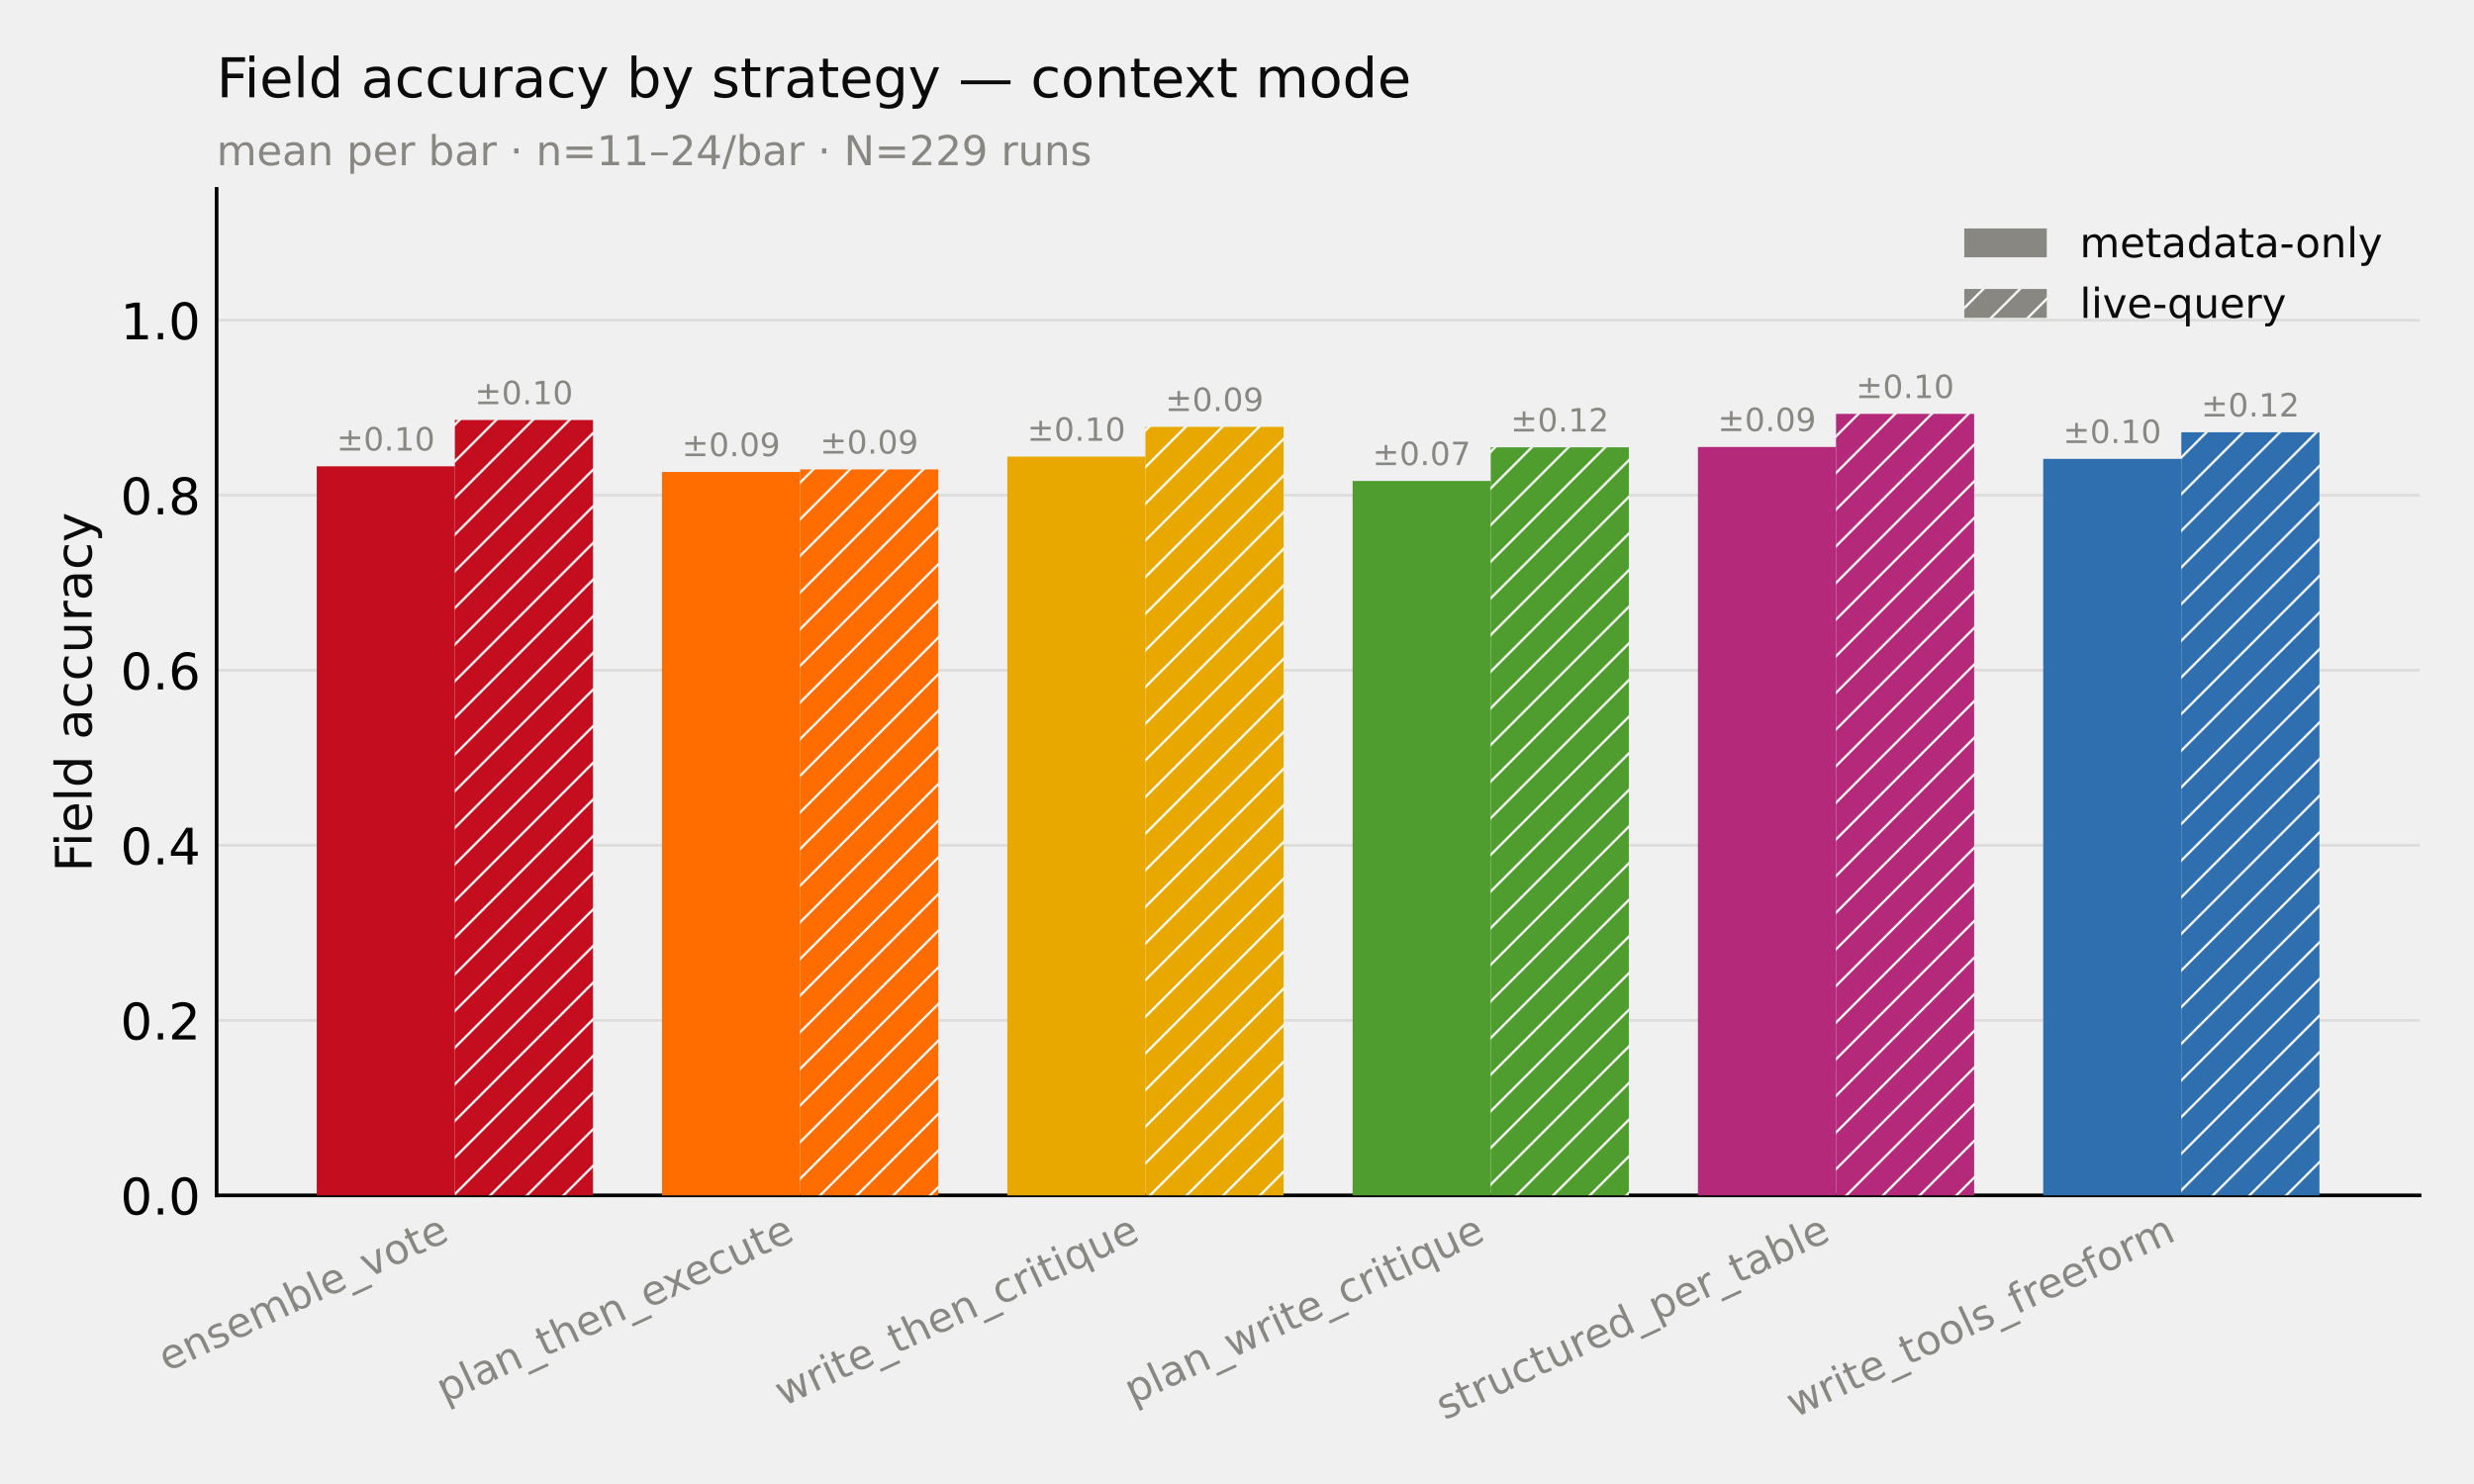
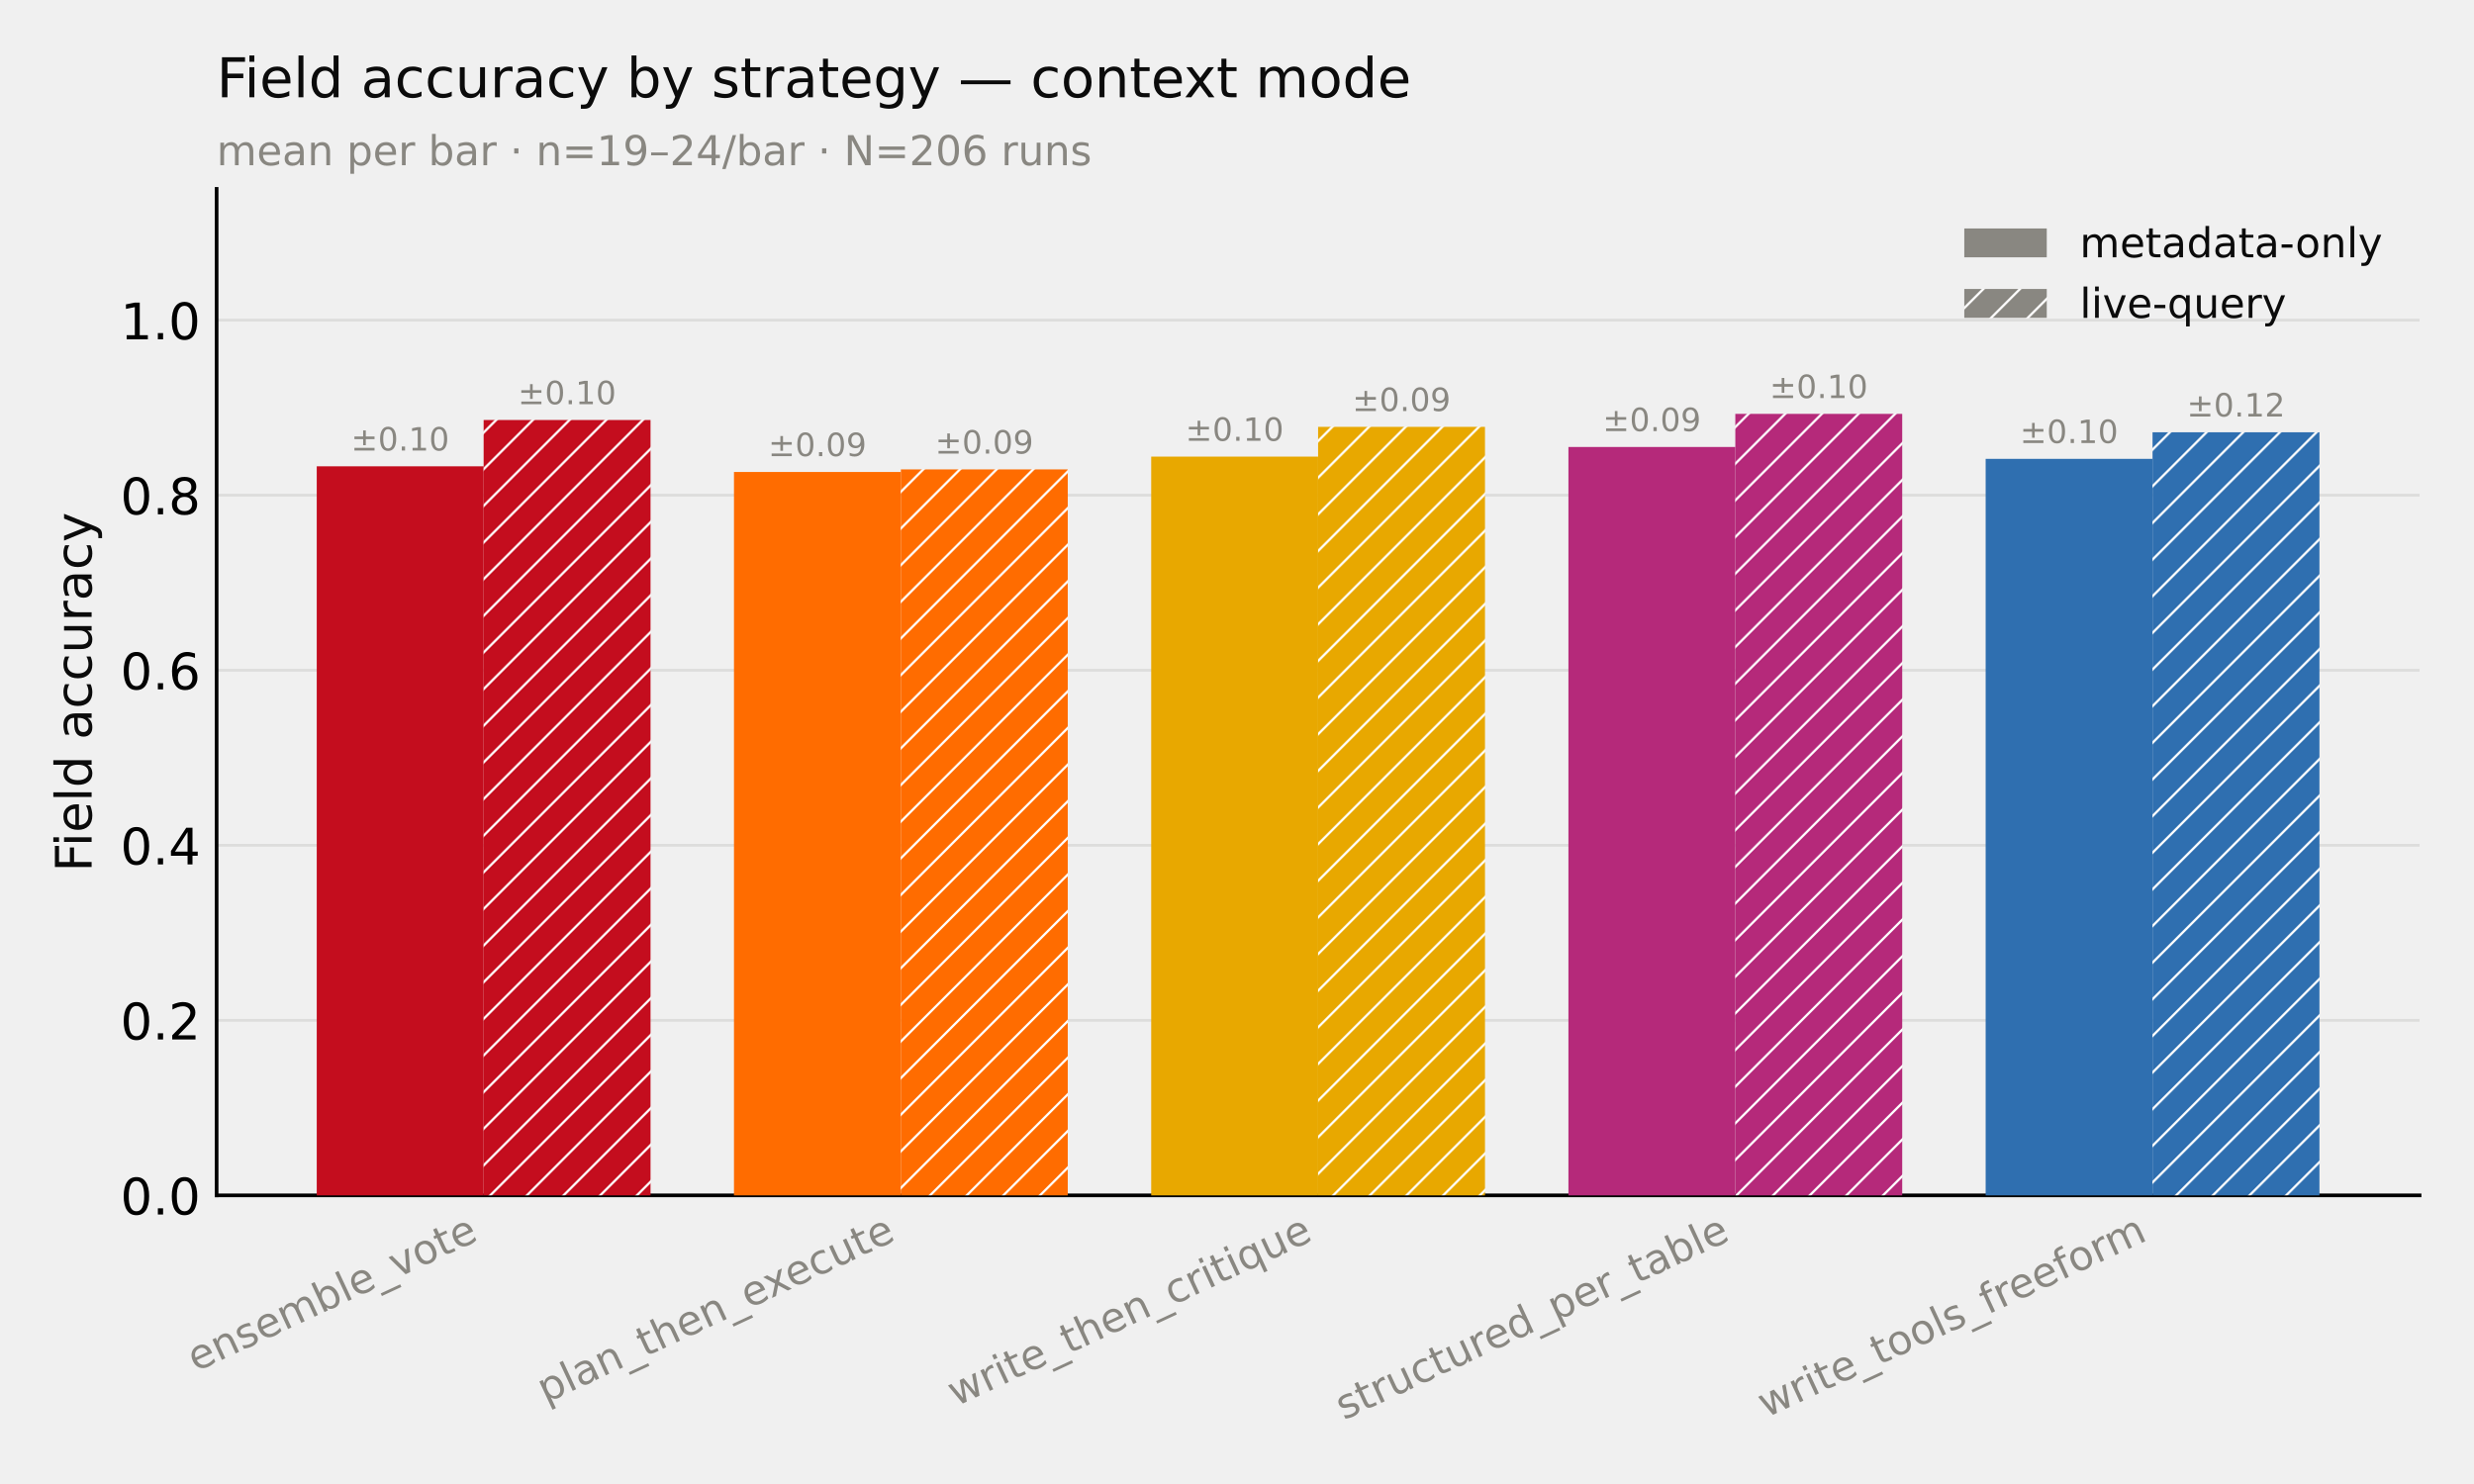
<svg xmlns="http://www.w3.org/2000/svg" width="540pt" height="324pt" viewBox="0 0 540 324" version="1.1">
  <defs>
    <style type="text/css">*{stroke-linejoin: round; stroke-linecap: butt}</style>
  </defs>
  <g id="figure_1">
    <g id="patch_1">
      <path d="M 0 324  L 540 324  L 540 0  L 0 0  L 0 324  z " style="fill: none" />
    </g>
    <g id="axes_1">
      <g id="patch_2">
        <path d="M 47.28 260.982  L 528.12 260.982  L 528.12 41.24  L 47.28 41.24  L 47.28 260.982  z " style="fill: none" />
      </g>
      <g id="matplotlib.axis_1">
        <g id="xtick_1">
          <g id="line2d_1" />
          <g id="text_1">
-             <text style="font-size: 9px; font-family: 'DejaVu Sans', 'Bitstream Vera Sans', 'Computer Modern Sans Serif', 'Lucida Grande', 'Verdana', 'Geneva', 'Lucid', 'Arial', 'Helvetica', 'Avant Garde', sans-serif; fill: #898781" transform="translate(36.40756 299.5812) rotate(-25)">ensemble_vote</text>
+             <text style="font-size: 9px; font-family: 'DejaVu Sans', 'Bitstream Vera Sans', 'Computer Modern Sans Serif', 'Lucida Grande', 'Verdana', 'Geneva', 'Lucid', 'Arial', 'Helvetica', 'Avant Garde', sans-serif; fill: #898781" transform="translate(42.68812 299.5812) rotate(-25)">ensemble_vote</text>
          </g>
        </g>
        <g id="xtick_2">
          <g id="line2d_2" />
          <g id="text_2">
-             <text style="font-size: 9px; font-family: 'DejaVu Sans', 'Bitstream Vera Sans', 'Computer Modern Sans Serif', 'Lucida Grande', 'Verdana', 'Geneva', 'Lucid', 'Arial', 'Helvetica', 'Avant Garde', sans-serif; fill: #898781" transform="translate(97.08959 306.4289) rotate(-25)">plan_then_execute</text>
+             <text style="font-size: 9px; font-family: 'DejaVu Sans', 'Bitstream Vera Sans', 'Computer Modern Sans Serif', 'Lucida Grande', 'Verdana', 'Geneva', 'Lucid', 'Arial', 'Helvetica', 'Avant Garde', sans-serif; fill: #898781" transform="translate(119.0716 306.4289) rotate(-25)">plan_then_execute</text>
          </g>
        </g>
        <g id="xtick_3">
          <g id="line2d_3" />
          <g id="text_3">
-             <text style="font-size: 9px; font-family: 'DejaVu Sans', 'Bitstream Vera Sans', 'Computer Modern Sans Serif', 'Lucida Grande', 'Verdana', 'Geneva', 'Lucid', 'Arial', 'Helvetica', 'Avant Garde', sans-serif; fill: #898781" transform="translate(170.9665 307.1236) rotate(-25)">write_then_critique</text>
+             <text style="font-size: 9px; font-family: 'DejaVu Sans', 'Bitstream Vera Sans', 'Computer Modern Sans Serif', 'Lucida Grande', 'Verdana', 'Geneva', 'Lucid', 'Arial', 'Helvetica', 'Avant Garde', sans-serif; fill: #898781" transform="translate(208.6499 307.1236) rotate(-25)">write_then_critique</text>
          </g>
        </g>
        <g id="xtick_4">
          <g id="line2d_4" />
          <g id="text_4">
-             <text style="font-size: 9px; font-family: 'DejaVu Sans', 'Bitstream Vera Sans', 'Computer Modern Sans Serif', 'Lucida Grande', 'Verdana', 'Geneva', 'Lucid', 'Arial', 'Helvetica', 'Avant Garde', sans-serif; fill: #898781" transform="translate(247.2764 306.6838) rotate(-25)">plan_write_critique</text>
+             <text style="font-size: 9px; font-family: 'DejaVu Sans', 'Bitstream Vera Sans', 'Computer Modern Sans Serif', 'Lucida Grande', 'Verdana', 'Geneva', 'Lucid', 'Arial', 'Helvetica', 'Avant Garde', sans-serif; fill: #898781" transform="translate(293.3163 310.1088) rotate(-25)">structured_per_table</text>
          </g>
        </g>
        <g id="xtick_5">
          <g id="line2d_5" />
          <g id="text_5">
-             <text style="font-size: 9px; font-family: 'DejaVu Sans', 'Bitstream Vera Sans', 'Computer Modern Sans Serif', 'Lucida Grande', 'Verdana', 'Geneva', 'Lucid', 'Arial', 'Helvetica', 'Avant Garde', sans-serif; fill: #898781" transform="translate(315.2982 310.1088) rotate(-25)">structured_per_table</text>
-           </g>
-         </g>
-         <g id="xtick_6">
-           <g id="line2d_6" />
-           <g id="text_6">
-             <text style="font-size: 9px; font-family: 'DejaVu Sans', 'Bitstream Vera Sans', 'Computer Modern Sans Serif', 'Lucida Grande', 'Verdana', 'Geneva', 'Lucid', 'Arial', 'Helvetica', 'Avant Garde', sans-serif; fill: #898781" transform="translate(391.7649 309.5959) rotate(-25)">write_tools_freeform</text>
+             <text style="font-size: 9px; font-family: 'DejaVu Sans', 'Bitstream Vera Sans', 'Computer Modern Sans Serif', 'Lucida Grande', 'Verdana', 'Geneva', 'Lucid', 'Arial', 'Helvetica', 'Avant Garde', sans-serif; fill: #898781" transform="translate(385.4843 309.5959) rotate(-25)">write_tools_freeform</text>
          </g>
        </g>
      </g>
      <g id="matplotlib.axis_2">
        <g id="ytick_1">
-           <g id="line2d_7">
+           <g id="line2d_6">
            <path d="M 47.28 260.982  L 528.12 260.982  " clip-path="url(#pb5401969fd)" style="fill: none; stroke: #898781; stroke-opacity: 0.18; stroke-width: 0.6; stroke-linecap: square" />
          </g>
-           <g id="line2d_8" />
+           <g id="line2d_7" />
+           <g id="text_6">
+             <text style="font-size: 11px; font-family: 'DejaVu Sans', 'Bitstream Vera Sans', 'Computer Modern Sans Serif', 'Lucida Grande', 'Verdana', 'Geneva', 'Lucid', 'Arial', 'Helvetica', 'Avant Garde', sans-serif; text-anchor: end" x="43.78" y="265.161" transform="rotate(-0 43.78 265.1614)">0.0</text>
+           </g>
+         </g>
+         <g id="ytick_2">
+           <g id="line2d_8">
+             <path d="M 47.28 222.766  L 528.12 222.766  " clip-path="url(#pb5401969fd)" style="fill: none; stroke: #898781; stroke-opacity: 0.18; stroke-width: 0.6; stroke-linecap: square" />
+           </g>
+           <g id="line2d_9" />
          <g id="text_7">
-             <text style="font-size: 11px; font-family: 'DejaVu Sans', 'Bitstream Vera Sans', 'Computer Modern Sans Serif', 'Lucida Grande', 'Verdana', 'Geneva', 'Lucid', 'Arial', 'Helvetica', 'Avant Garde', sans-serif; text-anchor: end" x="43.78" y="265.161" transform="rotate(-0 43.78 265.1614)">0.0</text>
-           </g>
-         </g>
-         <g id="ytick_2">
-           <g id="line2d_9">
-             <path d="M 47.28 222.766  L 528.12 222.766  " clip-path="url(#pb5401969fd)" style="fill: none; stroke: #898781; stroke-opacity: 0.18; stroke-width: 0.6; stroke-linecap: square" />
-           </g>
-           <g id="line2d_10" />
+             <text style="font-size: 11px; font-family: 'DejaVu Sans', 'Bitstream Vera Sans', 'Computer Modern Sans Serif', 'Lucida Grande', 'Verdana', 'Geneva', 'Lucid', 'Arial', 'Helvetica', 'Avant Garde', sans-serif; text-anchor: end" x="43.78" y="226.945" transform="rotate(-0 43.78 226.9453)">0.2</text>
+           </g>
+         </g>
+         <g id="ytick_3">
+           <g id="line2d_10">
+             <path d="M 47.28 184.55  L 528.12 184.55  " clip-path="url(#pb5401969fd)" style="fill: none; stroke: #898781; stroke-opacity: 0.18; stroke-width: 0.6; stroke-linecap: square" />
+           </g>
+           <g id="line2d_11" />
          <g id="text_8">
-             <text style="font-size: 11px; font-family: 'DejaVu Sans', 'Bitstream Vera Sans', 'Computer Modern Sans Serif', 'Lucida Grande', 'Verdana', 'Geneva', 'Lucid', 'Arial', 'Helvetica', 'Avant Garde', sans-serif; text-anchor: end" x="43.78" y="226.945" transform="rotate(-0 43.78 226.9453)">0.2</text>
-           </g>
-         </g>
-         <g id="ytick_3">
-           <g id="line2d_11">
-             <path d="M 47.28 184.55  L 528.12 184.55  " clip-path="url(#pb5401969fd)" style="fill: none; stroke: #898781; stroke-opacity: 0.18; stroke-width: 0.6; stroke-linecap: square" />
-           </g>
-           <g id="line2d_12" />
+             <text style="font-size: 11px; font-family: 'DejaVu Sans', 'Bitstream Vera Sans', 'Computer Modern Sans Serif', 'Lucida Grande', 'Verdana', 'Geneva', 'Lucid', 'Arial', 'Helvetica', 'Avant Garde', sans-serif; text-anchor: end" x="43.78" y="188.729" transform="rotate(-0 43.78 188.7293)">0.4</text>
+           </g>
+         </g>
+         <g id="ytick_4">
+           <g id="line2d_12">
+             <path d="M 47.28 146.334  L 528.12 146.334  " clip-path="url(#pb5401969fd)" style="fill: none; stroke: #898781; stroke-opacity: 0.18; stroke-width: 0.6; stroke-linecap: square" />
+           </g>
+           <g id="line2d_13" />
          <g id="text_9">
-             <text style="font-size: 11px; font-family: 'DejaVu Sans', 'Bitstream Vera Sans', 'Computer Modern Sans Serif', 'Lucida Grande', 'Verdana', 'Geneva', 'Lucid', 'Arial', 'Helvetica', 'Avant Garde', sans-serif; text-anchor: end" x="43.78" y="188.729" transform="rotate(-0 43.78 188.7293)">0.4</text>
-           </g>
-         </g>
-         <g id="ytick_4">
-           <g id="line2d_13">
-             <path d="M 47.28 146.334  L 528.12 146.334  " clip-path="url(#pb5401969fd)" style="fill: none; stroke: #898781; stroke-opacity: 0.18; stroke-width: 0.6; stroke-linecap: square" />
-           </g>
-           <g id="line2d_14" />
+             <text style="font-size: 11px; font-family: 'DejaVu Sans', 'Bitstream Vera Sans', 'Computer Modern Sans Serif', 'Lucida Grande', 'Verdana', 'Geneva', 'Lucid', 'Arial', 'Helvetica', 'Avant Garde', sans-serif; text-anchor: end" x="43.78" y="150.513" transform="rotate(-0 43.78 150.5133)">0.6</text>
+           </g>
+         </g>
+         <g id="ytick_5">
+           <g id="line2d_14">
+             <path d="M 47.28 108.118  L 528.12 108.118  " clip-path="url(#pb5401969fd)" style="fill: none; stroke: #898781; stroke-opacity: 0.18; stroke-width: 0.6; stroke-linecap: square" />
+           </g>
+           <g id="line2d_15" />
          <g id="text_10">
-             <text style="font-size: 11px; font-family: 'DejaVu Sans', 'Bitstream Vera Sans', 'Computer Modern Sans Serif', 'Lucida Grande', 'Verdana', 'Geneva', 'Lucid', 'Arial', 'Helvetica', 'Avant Garde', sans-serif; text-anchor: end" x="43.78" y="150.513" transform="rotate(-0 43.78 150.5133)">0.6</text>
-           </g>
-         </g>
-         <g id="ytick_5">
-           <g id="line2d_15">
-             <path d="M 47.28 108.118  L 528.12 108.118  " clip-path="url(#pb5401969fd)" style="fill: none; stroke: #898781; stroke-opacity: 0.18; stroke-width: 0.6; stroke-linecap: square" />
-           </g>
-           <g id="line2d_16" />
+             <text style="font-size: 11px; font-family: 'DejaVu Sans', 'Bitstream Vera Sans', 'Computer Modern Sans Serif', 'Lucida Grande', 'Verdana', 'Geneva', 'Lucid', 'Arial', 'Helvetica', 'Avant Garde', sans-serif; text-anchor: end" x="43.78" y="112.297" transform="rotate(-0 43.78 112.2972)">0.8</text>
+           </g>
+         </g>
+         <g id="ytick_6">
+           <g id="line2d_16">
+             <path d="M 47.28 69.902  L 528.12 69.902  " clip-path="url(#pb5401969fd)" style="fill: none; stroke: #898781; stroke-opacity: 0.18; stroke-width: 0.6; stroke-linecap: square" />
+           </g>
+           <g id="line2d_17" />
          <g id="text_11">
-             <text style="font-size: 11px; font-family: 'DejaVu Sans', 'Bitstream Vera Sans', 'Computer Modern Sans Serif', 'Lucida Grande', 'Verdana', 'Geneva', 'Lucid', 'Arial', 'Helvetica', 'Avant Garde', sans-serif; text-anchor: end" x="43.78" y="112.297" transform="rotate(-0 43.78 112.2972)">0.8</text>
-           </g>
-         </g>
-         <g id="ytick_6">
-           <g id="line2d_17">
-             <path d="M 47.28 69.902  L 528.12 69.902  " clip-path="url(#pb5401969fd)" style="fill: none; stroke: #898781; stroke-opacity: 0.18; stroke-width: 0.6; stroke-linecap: square" />
-           </g>
-           <g id="line2d_18" />
-           <g id="text_12">
            <text style="font-size: 11px; font-family: 'DejaVu Sans', 'Bitstream Vera Sans', 'Computer Modern Sans Serif', 'Lucida Grande', 'Verdana', 'Geneva', 'Lucid', 'Arial', 'Helvetica', 'Avant Garde', sans-serif; text-anchor: end" x="43.78" y="74.081" transform="rotate(-0 43.78 74.08117)">1.0</text>
          </g>
        </g>
-         <g id="text_13">
+         <g id="text_12">
          <text style="font-size: 11px; font-family: 'DejaVu Sans', 'Bitstream Vera Sans', 'Computer Modern Sans Serif', 'Lucida Grande', 'Verdana', 'Geneva', 'Lucid', 'Arial', 'Helvetica', 'Avant Garde', sans-serif; text-anchor: middle; fill: #0b0b0b" x="19.999" y="151.111" transform="rotate(-90 19.99891 151.1111)">Field accuracy</text>
        </g>
      </g>
      <g id="patch_3">
        <path d="M 47.28 260.982  L 47.28 41.24  " style="fill: none; stroke: #000000; stroke-width: 0.8; stroke-linejoin: miter; stroke-linecap: square" />
      </g>
      <g id="patch_4">
        <path d="M 47.28 260.982  L 528.12 260.982  " style="fill: none; stroke: #000000; stroke-width: 0.8; stroke-linejoin: miter; stroke-linecap: square" />
      </g>
      <g id="patch_5">
-         <path d="M 69.136 260.982  L 99.283 260.982  L 99.283 101.814  L 69.136 101.814  z " clip-path="url(#pb5401969fd)" style="fill: #c40d1e" />
+         <path d="M 69.136 260.982  L 105.564 260.982  L 105.564 101.814  L 69.136 101.814  z " clip-path="url(#pb5401969fd)" style="fill: #c40d1e" />
      </g>
      <g id="patch_6">
-         <path d="M 144.503 260.982  L 174.65 260.982  L 174.65 103.04  L 144.503 103.04  z " clip-path="url(#pb5401969fd)" style="fill: #ff6c00" />
+         <path d="M 160.205 260.982  L 196.632 260.982  L 196.632 103.04  L 160.205 103.04  z " clip-path="url(#pb5401969fd)" style="fill: #ff6c00" />
      </g>
      <g id="patch_7">
-         <path d="M 219.87 260.982  L 250.017 260.982  L 250.017 99.697  L 219.87 99.697  z " clip-path="url(#pb5401969fd)" style="fill: #e8a800" />
+         <path d="M 251.273 260.982  L 287.7 260.982  L 287.7 99.697  L 251.273 99.697  z " clip-path="url(#pb5401969fd)" style="fill: #e8a800" />
      </g>
      <g id="patch_8">
-         <path d="M 295.237 260.982  L 325.383 260.982  L 325.383 104.999  L 295.237 104.999  z " clip-path="url(#pb5401969fd)" style="fill: #4f9d2e" />
+         <path d="M 342.341 260.982  L 378.768 260.982  L 378.768 97.582  L 342.341 97.582  z " clip-path="url(#pb5401969fd)" style="fill: #b5297a" />
      </g>
      <g id="patch_9">
-         <path d="M 370.603 260.982  L 400.75 260.982  L 400.75 97.582  L 370.603 97.582  z " clip-path="url(#pb5401969fd)" style="fill: #b5297a" />
+         <path d="M 433.409 260.982  L 469.836 260.982  L 469.836 100.183  L 433.409 100.183  z " clip-path="url(#pb5401969fd)" style="fill: #2f6fb0" />
      </g>
      <g id="patch_10">
-         <path d="M 445.97 260.982  L 476.117 260.982  L 476.117 100.183  L 445.97 100.183  z " clip-path="url(#pb5401969fd)" style="fill: #2f6fb0" />
+         <path d="M 105.564 260.982  L 141.991 260.982  L 141.991 91.702  L 105.564 91.702  z " clip-path="url(#pb5401969fd)" style="fill: url(#hd63238c60b)" />
      </g>
      <g id="patch_11">
-         <path d="M 99.283 260.982  L 129.43 260.982  L 129.43 91.702  L 99.283 91.702  z " clip-path="url(#pb5401969fd)" style="fill: url(#hd63238c60b)" />
+         <path d="M 196.632 260.982  L 233.059 260.982  L 233.059 102.484  L 196.632 102.484  z " clip-path="url(#pb5401969fd)" style="fill: url(#hb3a4e5a301)" />
      </g>
      <g id="patch_12">
-         <path d="M 174.65 260.982  L 204.797 260.982  L 204.797 102.484  L 174.65 102.484  z " clip-path="url(#pb5401969fd)" style="fill: url(#hb3a4e5a301)" />
+         <path d="M 287.7 260.982  L 324.127 260.982  L 324.127 93.195  L 287.7 93.195  z " clip-path="url(#pb5401969fd)" style="fill: url(#hf066d455e1)" />
      </g>
      <g id="patch_13">
-         <path d="M 250.017 260.982  L 280.163 260.982  L 280.163 93.195  L 250.017 93.195  z " clip-path="url(#pb5401969fd)" style="fill: url(#hf066d455e1)" />
+         <path d="M 378.768 260.982  L 415.195 260.982  L 415.195 90.361  L 378.768 90.361  z " clip-path="url(#pb5401969fd)" style="fill: url(#hbef05e4845)" />
      </g>
      <g id="patch_14">
-         <path d="M 325.383 260.982  L 355.53 260.982  L 355.53 97.662  L 325.383 97.662  z " clip-path="url(#pb5401969fd)" style="fill: url(#hd365b51f1d)" />
-       </g>
-       <g id="patch_15">
-         <path d="M 400.75 260.982  L 430.897 260.982  L 430.897 90.361  L 400.75 90.361  z " clip-path="url(#pb5401969fd)" style="fill: url(#hbef05e4845)" />
-       </g>
-       <g id="patch_16">
-         <path d="M 476.117 260.982  L 506.264 260.982  L 506.264 94.384  L 476.117 94.384  z " clip-path="url(#pb5401969fd)" style="fill: url(#h7c9b8da344)" />
+         <path d="M 469.836 260.982  L 506.264 260.982  L 506.264 94.384  L 469.836 94.384  z " clip-path="url(#pb5401969fd)" style="fill: url(#h7c9b8da344)" />
+       </g>
+       <g id="text_13">
+         <text style="font-size: 7px; font-family: 'DejaVu Sans', 'Bitstream Vera Sans', 'Computer Modern Sans Serif', 'Lucida Grande', 'Verdana', 'Geneva', 'Lucid', 'Arial', 'Helvetica', 'Avant Garde', sans-serif; text-anchor: middle; fill: #898781" x="87.35" y="98.358" transform="rotate(-0 87.35 98.35786)">±0.10</text>
      </g>
      <g id="text_14">
-         <text style="font-size: 7px; font-family: 'DejaVu Sans', 'Bitstream Vera Sans', 'Computer Modern Sans Serif', 'Lucida Grande', 'Verdana', 'Geneva', 'Lucid', 'Arial', 'Helvetica', 'Avant Garde', sans-serif; text-anchor: middle; fill: #898781" x="84.21" y="98.358" transform="rotate(-0 84.20972 98.35786)">±0.10</text>
+         <text style="font-size: 7px; font-family: 'DejaVu Sans', 'Bitstream Vera Sans', 'Computer Modern Sans Serif', 'Lucida Grande', 'Verdana', 'Geneva', 'Lucid', 'Arial', 'Helvetica', 'Avant Garde', sans-serif; text-anchor: middle; fill: #898781" x="178.418" y="99.584" transform="rotate(-0 178.4182 99.5838)">±0.09</text>
      </g>
      <g id="text_15">
-         <text style="font-size: 7px; font-family: 'DejaVu Sans', 'Bitstream Vera Sans', 'Computer Modern Sans Serif', 'Lucida Grande', 'Verdana', 'Geneva', 'Lucid', 'Arial', 'Helvetica', 'Avant Garde', sans-serif; text-anchor: middle; fill: #898781" x="159.576" y="99.584" transform="rotate(-0 159.5765 99.5838)">±0.09</text>
+         <text style="font-size: 7px; font-family: 'DejaVu Sans', 'Bitstream Vera Sans', 'Computer Modern Sans Serif', 'Lucida Grande', 'Verdana', 'Geneva', 'Lucid', 'Arial', 'Helvetica', 'Avant Garde', sans-serif; text-anchor: middle; fill: #898781" x="269.486" y="96.242" transform="rotate(-0 269.4864 96.24156)">±0.10</text>
      </g>
      <g id="text_16">
-         <text style="font-size: 7px; font-family: 'DejaVu Sans', 'Bitstream Vera Sans', 'Computer Modern Sans Serif', 'Lucida Grande', 'Verdana', 'Geneva', 'Lucid', 'Arial', 'Helvetica', 'Avant Garde', sans-serif; text-anchor: middle; fill: #898781" x="234.943" y="96.242" transform="rotate(-0 234.9433 96.24156)">±0.10</text>
+         <text style="font-size: 7px; font-family: 'DejaVu Sans', 'Bitstream Vera Sans', 'Computer Modern Sans Serif', 'Lucida Grande', 'Verdana', 'Geneva', 'Lucid', 'Arial', 'Helvetica', 'Avant Garde', sans-serif; text-anchor: middle; fill: #898781" x="360.555" y="94.126" transform="rotate(-0 360.5545 94.12618)">±0.09</text>
      </g>
      <g id="text_17">
-         <text style="font-size: 7px; font-family: 'DejaVu Sans', 'Bitstream Vera Sans', 'Computer Modern Sans Serif', 'Lucida Grande', 'Verdana', 'Geneva', 'Lucid', 'Arial', 'Helvetica', 'Avant Garde', sans-serif; text-anchor: middle; fill: #898781" x="310.31" y="101.543" transform="rotate(-0 310.31 101.5434)">±0.07</text>
+         <text style="font-size: 7px; font-family: 'DejaVu Sans', 'Bitstream Vera Sans', 'Computer Modern Sans Serif', 'Lucida Grande', 'Verdana', 'Geneva', 'Lucid', 'Arial', 'Helvetica', 'Avant Garde', sans-serif; text-anchor: middle; fill: #898781" x="451.623" y="96.727" transform="rotate(-0 451.6227 96.7275)">±0.10</text>
      </g>
      <g id="text_18">
-         <text style="font-size: 7px; font-family: 'DejaVu Sans', 'Bitstream Vera Sans', 'Computer Modern Sans Serif', 'Lucida Grande', 'Verdana', 'Geneva', 'Lucid', 'Arial', 'Helvetica', 'Avant Garde', sans-serif; text-anchor: middle; fill: #898781" x="385.677" y="94.126" transform="rotate(-0 385.6768 94.12618)">±0.09</text>
+         <text style="font-size: 7px; font-family: 'DejaVu Sans', 'Bitstream Vera Sans', 'Computer Modern Sans Serif', 'Lucida Grande', 'Verdana', 'Geneva', 'Lucid', 'Arial', 'Helvetica', 'Avant Garde', sans-serif; text-anchor: middle; fill: #898781" x="123.777" y="88.247" transform="rotate(-0 123.7773 88.24668)">±0.10</text>
      </g>
      <g id="text_19">
-         <text style="font-size: 7px; font-family: 'DejaVu Sans', 'Bitstream Vera Sans', 'Computer Modern Sans Serif', 'Lucida Grande', 'Verdana', 'Geneva', 'Lucid', 'Arial', 'Helvetica', 'Avant Garde', sans-serif; text-anchor: middle; fill: #898781" x="461.044" y="96.727" transform="rotate(-0 461.0436 96.7275)">±0.10</text>
+         <text style="font-size: 7px; font-family: 'DejaVu Sans', 'Bitstream Vera Sans', 'Computer Modern Sans Serif', 'Lucida Grande', 'Verdana', 'Geneva', 'Lucid', 'Arial', 'Helvetica', 'Avant Garde', sans-serif; text-anchor: middle; fill: #898781" x="214.845" y="99.028" transform="rotate(-0 214.8455 99.02787)">±0.09</text>
      </g>
      <g id="text_20">
-         <text style="font-size: 7px; font-family: 'DejaVu Sans', 'Bitstream Vera Sans', 'Computer Modern Sans Serif', 'Lucida Grande', 'Verdana', 'Geneva', 'Lucid', 'Arial', 'Helvetica', 'Avant Garde', sans-serif; text-anchor: middle; fill: #898781" x="114.356" y="88.247" transform="rotate(-0 114.3564 88.24668)">±0.10</text>
+         <text style="font-size: 7px; font-family: 'DejaVu Sans', 'Bitstream Vera Sans', 'Computer Modern Sans Serif', 'Lucida Grande', 'Verdana', 'Geneva', 'Lucid', 'Arial', 'Helvetica', 'Avant Garde', sans-serif; text-anchor: middle; fill: #898781" x="305.914" y="89.739" transform="rotate(-0 305.9136 89.73948)">±0.09</text>
      </g>
      <g id="text_21">
-         <text style="font-size: 7px; font-family: 'DejaVu Sans', 'Bitstream Vera Sans', 'Computer Modern Sans Serif', 'Lucida Grande', 'Verdana', 'Geneva', 'Lucid', 'Arial', 'Helvetica', 'Avant Garde', sans-serif; text-anchor: middle; fill: #898781" x="189.723" y="99.028" transform="rotate(-0 189.7232 99.02787)">±0.09</text>
+         <text style="font-size: 7px; font-family: 'DejaVu Sans', 'Bitstream Vera Sans', 'Computer Modern Sans Serif', 'Lucida Grande', 'Verdana', 'Geneva', 'Lucid', 'Arial', 'Helvetica', 'Avant Garde', sans-serif; text-anchor: middle; fill: #898781" x="396.982" y="86.906" transform="rotate(-0 396.9818 86.90553)">±0.10</text>
      </g>
      <g id="text_22">
-         <text style="font-size: 7px; font-family: 'DejaVu Sans', 'Bitstream Vera Sans', 'Computer Modern Sans Serif', 'Lucida Grande', 'Verdana', 'Geneva', 'Lucid', 'Arial', 'Helvetica', 'Avant Garde', sans-serif; text-anchor: middle; fill: #898781" x="265.09" y="89.739" transform="rotate(-0 265.09 89.73948)">±0.09</text>
+         <text style="font-size: 7px; font-family: 'DejaVu Sans', 'Bitstream Vera Sans', 'Computer Modern Sans Serif', 'Lucida Grande', 'Verdana', 'Geneva', 'Lucid', 'Arial', 'Helvetica', 'Avant Garde', sans-serif; text-anchor: middle; fill: #898781" x="488.05" y="90.928" transform="rotate(-0 488.05 90.928)">±0.12</text>
      </g>
      <g id="text_23">
-         <text style="font-size: 7px; font-family: 'DejaVu Sans', 'Bitstream Vera Sans', 'Computer Modern Sans Serif', 'Lucida Grande', 'Verdana', 'Geneva', 'Lucid', 'Arial', 'Helvetica', 'Avant Garde', sans-serif; text-anchor: middle; fill: #898781" x="340.457" y="94.206" transform="rotate(-0 340.4567 94.20588)">±0.12</text>
+         <text style="font-size: 9px; font-family: 'DejaVu Sans', 'Bitstream Vera Sans', 'Computer Modern Sans Serif', 'Lucida Grande', 'Verdana', 'Geneva', 'Lucid', 'Arial', 'Helvetica', 'Avant Garde', sans-serif; text-anchor: start; fill: #898781" x="47.28" y="36.072" transform="rotate(-0 47.28 36.07215)">mean per bar · n=19–24/bar · N=206 runs</text>
      </g>
      <g id="text_24">
-         <text style="font-size: 7px; font-family: 'DejaVu Sans', 'Bitstream Vera Sans', 'Computer Modern Sans Serif', 'Lucida Grande', 'Verdana', 'Geneva', 'Lucid', 'Arial', 'Helvetica', 'Avant Garde', sans-serif; text-anchor: middle; fill: #898781" x="415.824" y="86.906" transform="rotate(-0 415.8235 86.90553)">±0.10</text>
-       </g>
-       <g id="text_25">
-         <text style="font-size: 7px; font-family: 'DejaVu Sans', 'Bitstream Vera Sans', 'Computer Modern Sans Serif', 'Lucida Grande', 'Verdana', 'Geneva', 'Lucid', 'Arial', 'Helvetica', 'Avant Garde', sans-serif; text-anchor: middle; fill: #898781" x="491.19" y="90.928" transform="rotate(-0 491.1903 90.928)">±0.12</text>
-       </g>
-       <g id="text_26">
-         <text style="font-size: 9px; font-family: 'DejaVu Sans', 'Bitstream Vera Sans', 'Computer Modern Sans Serif', 'Lucida Grande', 'Verdana', 'Geneva', 'Lucid', 'Arial', 'Helvetica', 'Avant Garde', sans-serif; text-anchor: start; fill: #898781" x="47.28" y="36.072" transform="rotate(-0 47.28 36.07215)">mean per bar · n=11–24/bar · N=229 runs</text>
-       </g>
-       <g id="text_27">
        <text style="font-size: 12px; font-family: 'DejaVu Sans', 'Bitstream Vera Sans', 'Computer Modern Sans Serif', 'Lucida Grande', 'Verdana', 'Geneva', 'Lucid', 'Arial', 'Helvetica', 'Avant Garde', sans-serif; text-anchor: start; fill: #0b0b0b" x="47.28" y="21.24" transform="rotate(-0 47.28 21.24)">Field accuracy by strategy — context mode</text>
      </g>
      <g id="legend_1">
-         <g id="patch_17">
+         <g id="patch_15">
          <path d="M 428.746 56.179  L 446.746 56.179  L 446.746 49.879  L 428.746 49.879  z " style="fill: #898781" />
        </g>
-         <g id="text_28">
+         <g id="text_25">
          <text style="font-size: 9px; font-family: 'DejaVu Sans', 'Bitstream Vera Sans', 'Computer Modern Sans Serif', 'Lucida Grande', 'Verdana', 'Geneva', 'Lucid', 'Arial', 'Helvetica', 'Avant Garde', sans-serif; text-anchor: start; fill: #0b0b0b" x="453.946" y="56.179" transform="rotate(-0 453.9459 56.17859)">metadata-only</text>
        </g>
-         <g id="patch_18">
+         <g id="patch_16">
          <path d="M 428.746 69.389  L 446.746 69.389  L 446.746 63.089  L 428.746 63.089  z " style="fill: url(#hb60dd22ccb)" />
        </g>
-         <g id="text_29">
+         <g id="text_26">
          <text style="font-size: 9px; font-family: 'DejaVu Sans', 'Bitstream Vera Sans', 'Computer Modern Sans Serif', 'Lucida Grande', 'Verdana', 'Geneva', 'Lucid', 'Arial', 'Helvetica', 'Avant Garde', sans-serif; text-anchor: start; fill: #0b0b0b" x="453.946" y="69.389" transform="rotate(-0 453.9459 69.38891)">live-query</text>
        </g>
      </g>
    </g>
  </g>
  <defs>
    <clipPath id="pb5401969fd">
      <rect x="47.28" y="41.24" width="480.84" height="219.742" />
    </clipPath>
  </defs>
  <defs>
    <pattern id="hd63238c60b" patternUnits="userSpaceOnUse" x="0" y="0" width="72" height="72">
      <rect x="0" y="0" width="73" height="73" fill="#c40d1e" />
      <path d="M -36 36  L 36 -36  M -32 40  L 40 -32  M -28 44  L 44 -28  M -24 48  L 48 -24  M -20 52  L 52 -20  M -16 56  L 56 -16  M -12 60  L 60 -12  M -8 64  L 64 -8  M -4 68  L 68 -4  M 0 72  L 72 0  M 4 76  L 76 4  M 8 80  L 80 8  M 12 84  L 84 12  M 16 88  L 88 16  M 20 92  L 92 20  M 24 96  L 96 24  M 28 100  L 100 28  M 32 104  L 104 32  M 36 108  L 108 36  " style="fill: #ffffff; stroke: #ffffff; stroke-width: 0.5; stroke-linecap: butt; stroke-linejoin: miter" />
    </pattern>
    <pattern id="hb3a4e5a301" patternUnits="userSpaceOnUse" x="0" y="0" width="72" height="72">
      <rect x="0" y="0" width="73" height="73" fill="#ff6c00" />
      <path d="M -36 36  L 36 -36  M -32 40  L 40 -32  M -28 44  L 44 -28  M -24 48  L 48 -24  M -20 52  L 52 -20  M -16 56  L 56 -16  M -12 60  L 60 -12  M -8 64  L 64 -8  M -4 68  L 68 -4  M 0 72  L 72 0  M 4 76  L 76 4  M 8 80  L 80 8  M 12 84  L 84 12  M 16 88  L 88 16  M 20 92  L 92 20  M 24 96  L 96 24  M 28 100  L 100 28  M 32 104  L 104 32  M 36 108  L 108 36  " style="fill: #ffffff; stroke: #ffffff; stroke-width: 0.5; stroke-linecap: butt; stroke-linejoin: miter" />
    </pattern>
    <pattern id="hf066d455e1" patternUnits="userSpaceOnUse" x="0" y="0" width="72" height="72">
      <rect x="0" y="0" width="73" height="73" fill="#e8a800" />
      <path d="M -36 36  L 36 -36  M -32 40  L 40 -32  M -28 44  L 44 -28  M -24 48  L 48 -24  M -20 52  L 52 -20  M -16 56  L 56 -16  M -12 60  L 60 -12  M -8 64  L 64 -8  M -4 68  L 68 -4  M 0 72  L 72 0  M 4 76  L 76 4  M 8 80  L 80 8  M 12 84  L 84 12  M 16 88  L 88 16  M 20 92  L 92 20  M 24 96  L 96 24  M 28 100  L 100 28  M 32 104  L 104 32  M 36 108  L 108 36  " style="fill: #ffffff; stroke: #ffffff; stroke-width: 0.5; stroke-linecap: butt; stroke-linejoin: miter" />
    </pattern>
-     <pattern id="hd365b51f1d" patternUnits="userSpaceOnUse" x="0" y="0" width="72" height="72">
-       <rect x="0" y="0" width="73" height="73" fill="#4f9d2e" />
-       <path d="M -36 36  L 36 -36  M -32 40  L 40 -32  M -28 44  L 44 -28  M -24 48  L 48 -24  M -20 52  L 52 -20  M -16 56  L 56 -16  M -12 60  L 60 -12  M -8 64  L 64 -8  M -4 68  L 68 -4  M 0 72  L 72 0  M 4 76  L 76 4  M 8 80  L 80 8  M 12 84  L 84 12  M 16 88  L 88 16  M 20 92  L 92 20  M 24 96  L 96 24  M 28 100  L 100 28  M 32 104  L 104 32  M 36 108  L 108 36  " style="fill: #ffffff; stroke: #ffffff; stroke-width: 0.5; stroke-linecap: butt; stroke-linejoin: miter" />
-     </pattern>
    <pattern id="hbef05e4845" patternUnits="userSpaceOnUse" x="0" y="0" width="72" height="72">
      <rect x="0" y="0" width="73" height="73" fill="#b5297a" />
      <path d="M -36 36  L 36 -36  M -32 40  L 40 -32  M -28 44  L 44 -28  M -24 48  L 48 -24  M -20 52  L 52 -20  M -16 56  L 56 -16  M -12 60  L 60 -12  M -8 64  L 64 -8  M -4 68  L 68 -4  M 0 72  L 72 0  M 4 76  L 76 4  M 8 80  L 80 8  M 12 84  L 84 12  M 16 88  L 88 16  M 20 92  L 92 20  M 24 96  L 96 24  M 28 100  L 100 28  M 32 104  L 104 32  M 36 108  L 108 36  " style="fill: #ffffff; stroke: #ffffff; stroke-width: 0.5; stroke-linecap: butt; stroke-linejoin: miter" />
    </pattern>
    <pattern id="h7c9b8da344" patternUnits="userSpaceOnUse" x="0" y="0" width="72" height="72">
      <rect x="0" y="0" width="73" height="73" fill="#2f6fb0" />
      <path d="M -36 36  L 36 -36  M -32 40  L 40 -32  M -28 44  L 44 -28  M -24 48  L 48 -24  M -20 52  L 52 -20  M -16 56  L 56 -16  M -12 60  L 60 -12  M -8 64  L 64 -8  M -4 68  L 68 -4  M 0 72  L 72 0  M 4 76  L 76 4  M 8 80  L 80 8  M 12 84  L 84 12  M 16 88  L 88 16  M 20 92  L 92 20  M 24 96  L 96 24  M 28 100  L 100 28  M 32 104  L 104 32  M 36 108  L 108 36  " style="fill: #ffffff; stroke: #ffffff; stroke-width: 0.5; stroke-linecap: butt; stroke-linejoin: miter" />
    </pattern>
    <pattern id="hb60dd22ccb" patternUnits="userSpaceOnUse" x="0" y="0" width="72" height="72">
      <rect x="0" y="0" width="73" height="73" fill="#898781" />
      <path d="M -36 36  L 36 -36  M -32 40  L 40 -32  M -28 44  L 44 -28  M -24 48  L 48 -24  M -20 52  L 52 -20  M -16 56  L 56 -16  M -12 60  L 60 -12  M -8 64  L 64 -8  M -4 68  L 68 -4  M 0 72  L 72 0  M 4 76  L 76 4  M 8 80  L 80 8  M 12 84  L 84 12  M 16 88  L 88 16  M 20 92  L 92 20  M 24 96  L 96 24  M 28 100  L 100 28  M 32 104  L 104 32  M 36 108  L 108 36  " style="fill: #ffffff; stroke: #ffffff; stroke-width: 0.5; stroke-linecap: butt; stroke-linejoin: miter" />
    </pattern>
  </defs>
</svg>
